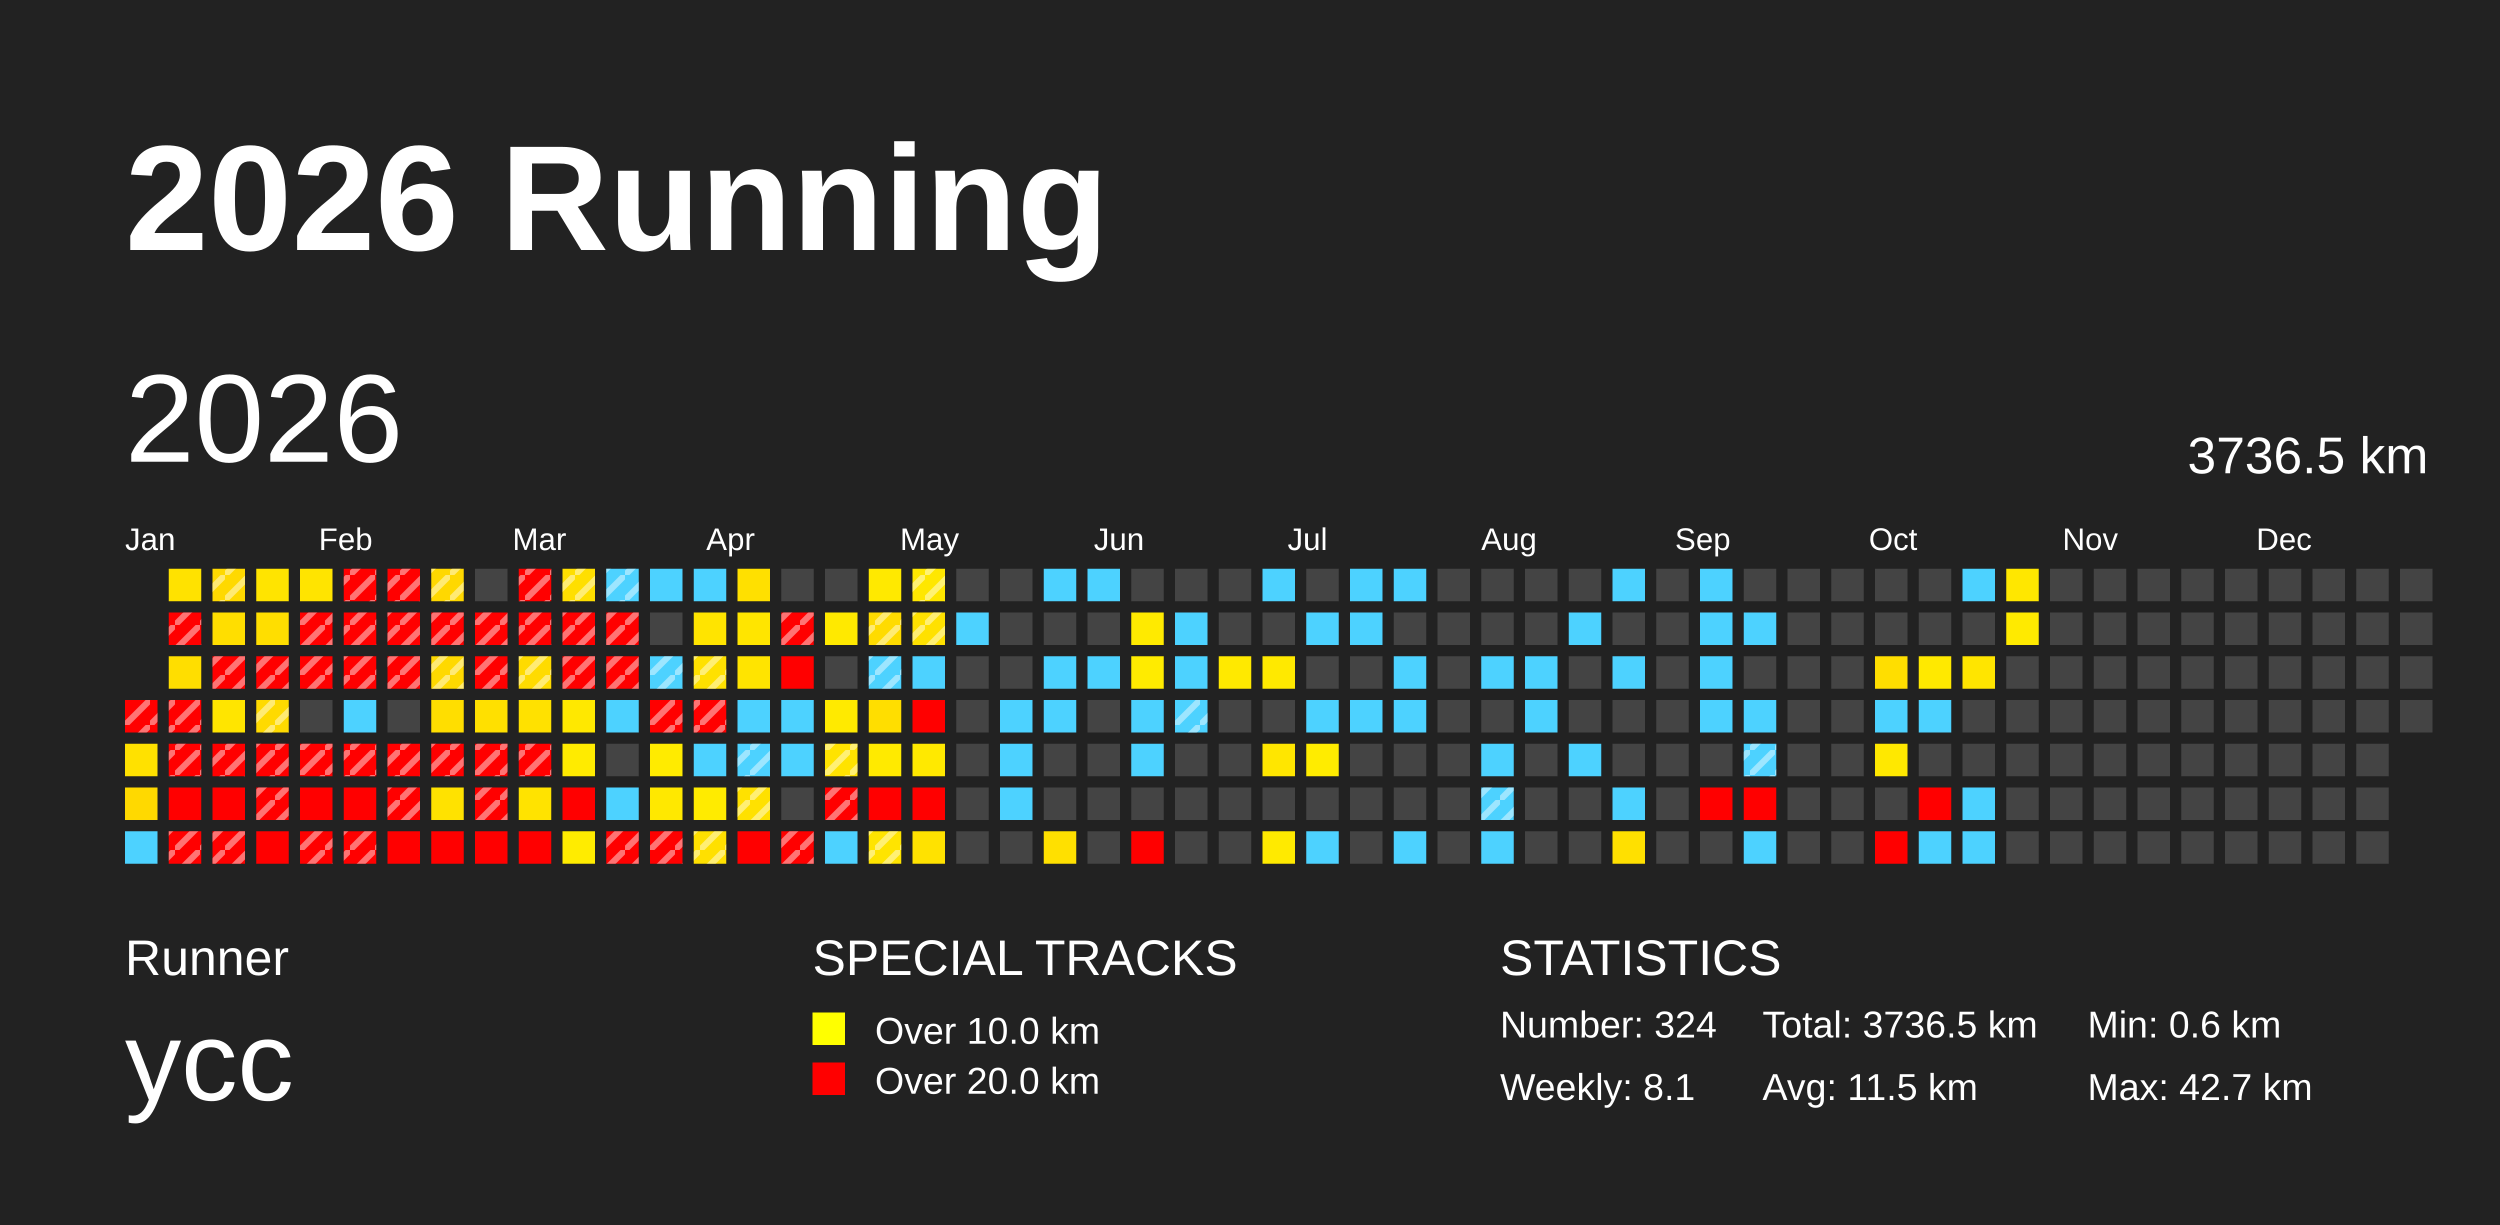
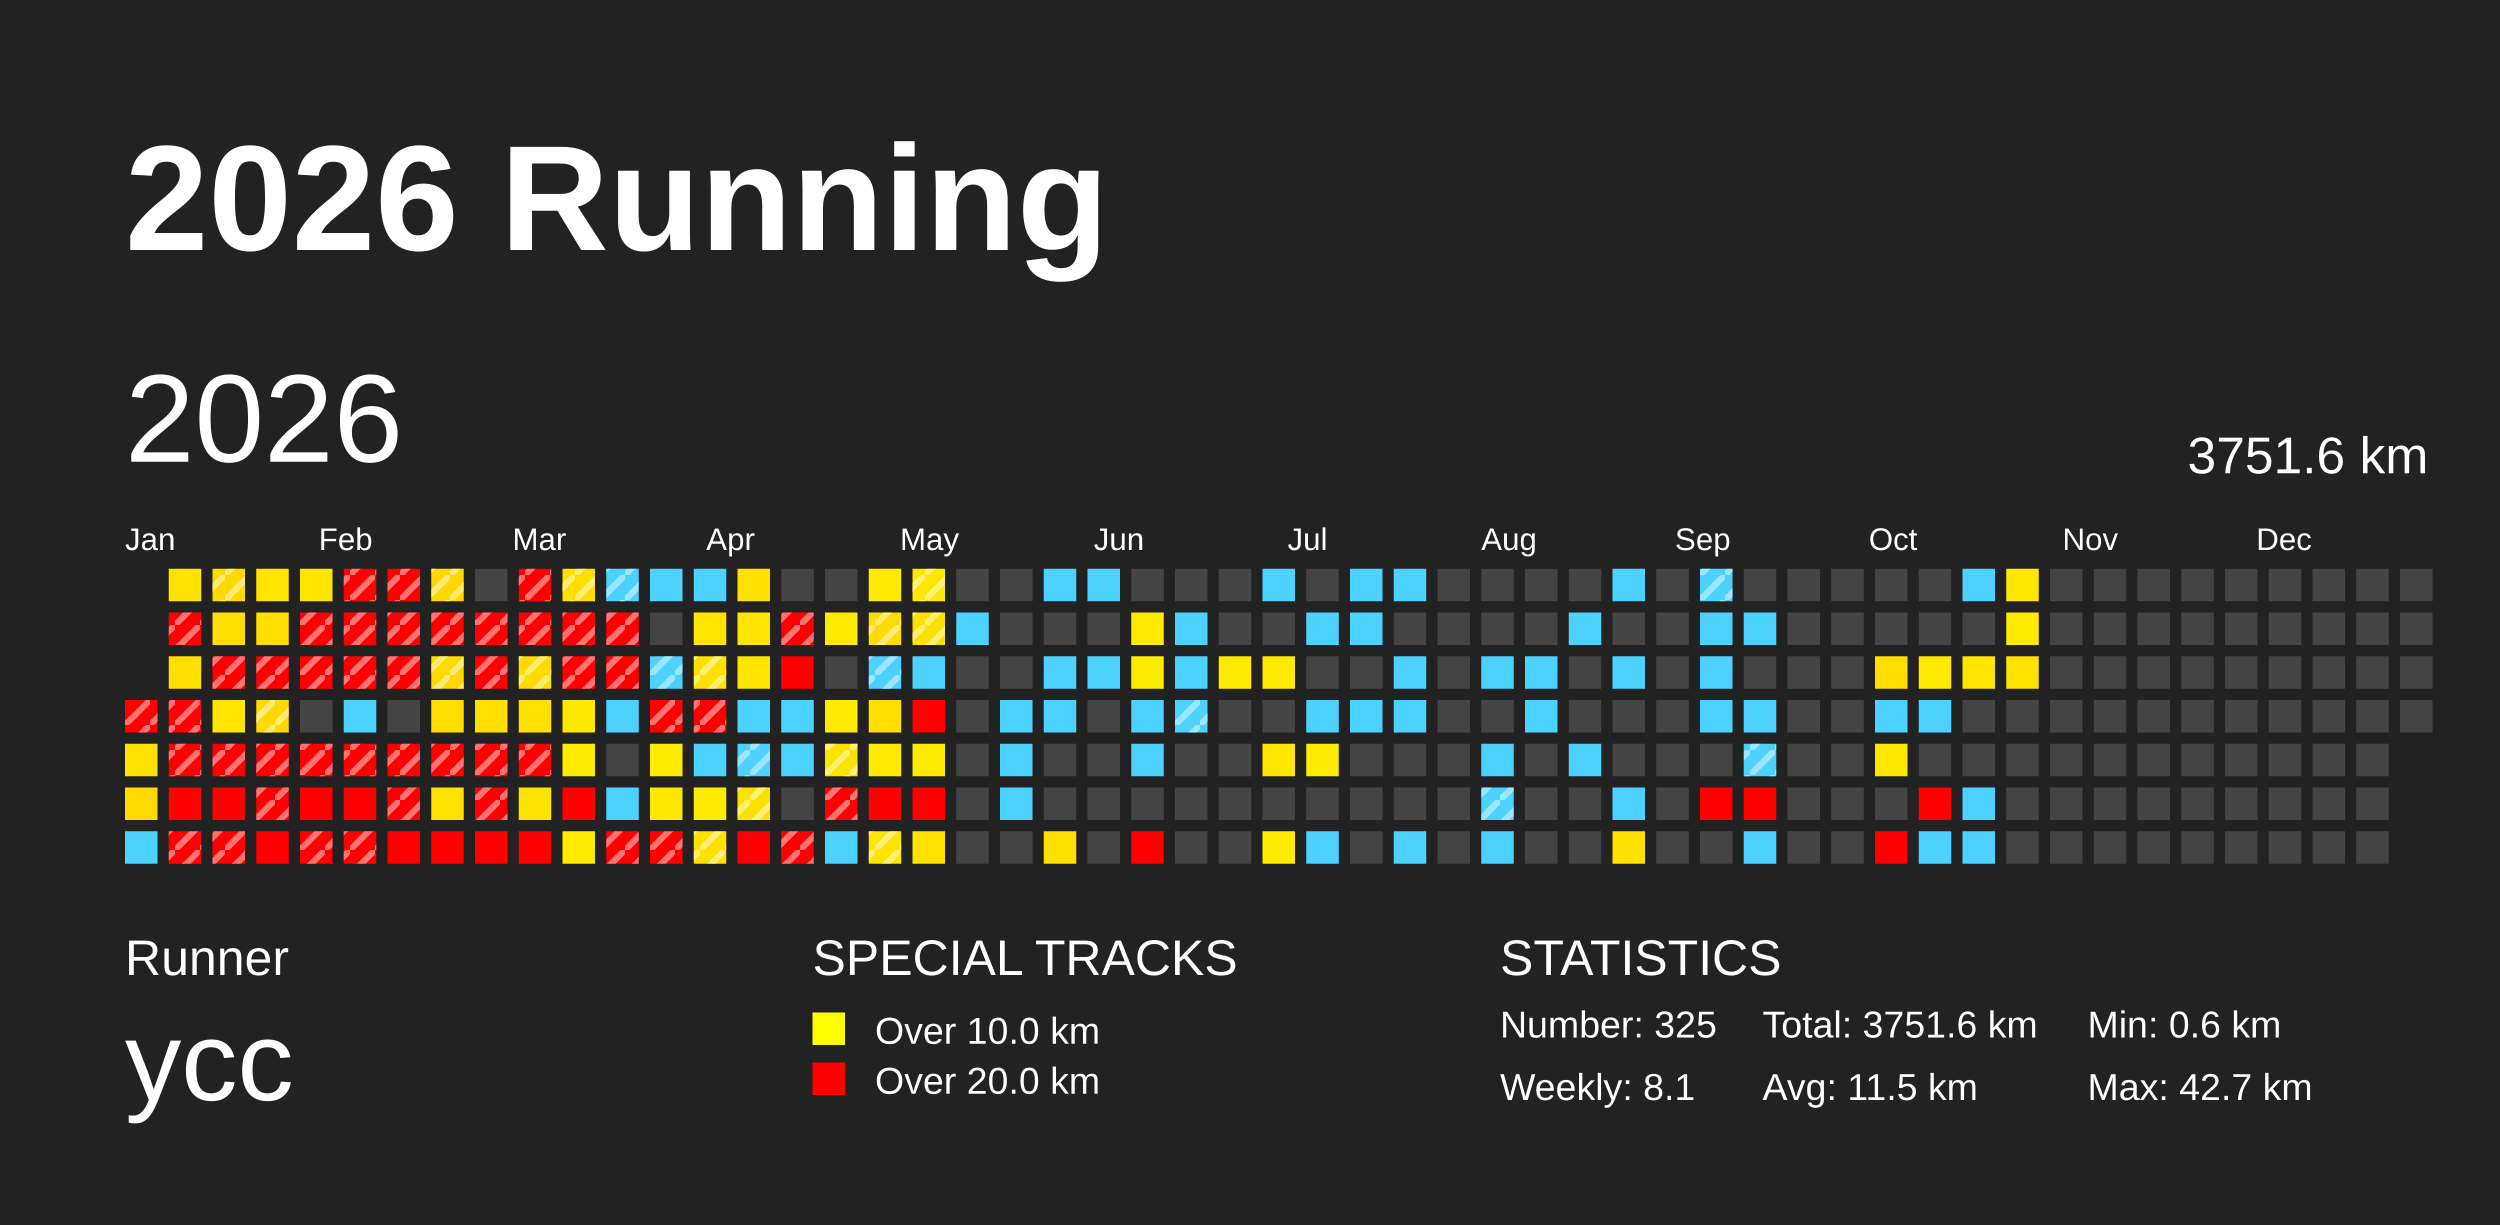
<svg xmlns="http://www.w3.org/2000/svg" baseProfile="full" height="98mm" version="1.1" viewBox="0,0,200,98" width="200mm">
  <defs>
    <pattern height="2" id="indoor-stripe" patternUnits="userSpaceOnUse" width="2">
      <line stroke="white" stroke-opacity="0.45" stroke-width="0.5" x1="0" x2="2" y1="2" y2="0" />
    </pattern>
  </defs>
  <rect fill="#222222" height="98" width="200" x="0" y="0" />
  <text fill="#FFFFFF" style="font-size:12px; font-family:Arial; font-weight:bold;" x="10" y="20">2026 Running</text>
  <text fill="#FFFFFF" style="font-size:4px; font-family:Arial" x="10" y="78">Runner</text>
  <text fill="#FFFFFF" style="font-size:9px; font-family:Arial" x="10" y="88">ycc</text>
  <text fill="#FFFFFF" style="font-size:4px; font-family:Arial" x="65" y="78">SPECIAL TRACKS</text>
  <rect fill="yellow" height="2.6" width="2.6" x="65" y="81" />
  <text fill="#FFFFFF" style="font-size:3px; font-family:Arial" x="70" y="83.5">Over 10.0 km</text>
  <rect fill="red" height="2.6" width="2.6" x="65" y="85" />
  <text fill="#FFFFFF" style="font-size:3px; font-family:Arial" x="70" y="87.5">Over 20.0 km</text>
  <text fill="#FFFFFF" style="font-size:4px; font-family:Arial" x="120" y="78">STATISTICS</text>
-   <text fill="#FFFFFF" style="font-size:3px; font-family:Arial" x="120" y="83">Number: 324</text>
+   <text fill="#FFFFFF" style="font-size:3px; font-family:Arial" x="120" y="83">Number: 325</text>
  <text fill="#FFFFFF" style="font-size:3px; font-family:Arial" x="120" y="88">Weekly: 8.1</text>
-   <text fill="#FFFFFF" style="font-size:3px; font-family:Arial" x="141" y="83">Total: 3736.5 km</text>
+   <text fill="#FFFFFF" style="font-size:3px; font-family:Arial" x="141" y="83">Total: 3751.6 km</text>
  <text fill="#FFFFFF" style="font-size:3px; font-family:Arial" x="141" y="88">Avg: 11.5 km</text>
  <text fill="#FFFFFF" style="font-size:3px; font-family:Arial" x="167" y="83">Min: 0.6 km</text>
  <text fill="#FFFFFF" style="font-size:3px; font-family:Arial" x="167" y="88">Max: 42.7 km</text>
  <text dominant-baseline="hanging" fill="#FFFFFF" style="font-size:10.0px; font-family:Arial;" x="10" y="30">2026</text>
-   <text dominant-baseline="hanging" fill="#FFFFFF" style="font-size:4.125px; font-family:Arial;" x="175" y="35">3736.5 km</text>
+   <text dominant-baseline="hanging" fill="#FFFFFF" style="font-size:4.125px; font-family:Arial;" x="175" y="35">3751.6 km</text>
  <text fill="#FFFFFF" style="font-size:2.5px; font-family:Arial" x="10.0" y="44">Jan</text>
  <text fill="#FFFFFF" style="font-size:2.5px; font-family:Arial" x="25.5" y="44">Feb</text>
  <text fill="#FFFFFF" style="font-size:2.5px; font-family:Arial" x="41.0" y="44">Mar</text>
  <text fill="#FFFFFF" style="font-size:2.5px; font-family:Arial" x="56.5" y="44">Apr</text>
  <text fill="#FFFFFF" style="font-size:2.5px; font-family:Arial" x="72.0" y="44">May</text>
  <text fill="#FFFFFF" style="font-size:2.5px; font-family:Arial" x="87.5" y="44">Jun</text>
  <text fill="#FFFFFF" style="font-size:2.5px; font-family:Arial" x="103.0" y="44">Jul</text>
  <text fill="#FFFFFF" style="font-size:2.5px; font-family:Arial" x="118.5" y="44">Aug</text>
  <text fill="#FFFFFF" style="font-size:2.5px; font-family:Arial" x="134.0" y="44">Sep</text>
  <text fill="#FFFFFF" style="font-size:2.5px; font-family:Arial" x="149.5" y="44">Oct</text>
  <text fill="#FFFFFF" style="font-size:2.5px; font-family:Arial" x="165.0" y="44">Nov</text>
  <text fill="#FFFFFF" style="font-size:2.5px; font-family:Arial" x="180.5" y="44">Dec</text>
  <rect fill="red" height="2.6" width="2.6" x="10.0" y="56.0" />
  <rect fill="url(#indoor-stripe)" height="2.6" width="2.6" x="10.0" y="56.0" />
  <rect fill="#ffe100" height="2.6" width="2.6" x="10.0" y="59.5" />
  <rect fill="#ffd900" height="2.6" width="2.6" x="10.0" y="63.0" />
  <rect fill="#4dd2ff" height="2.6" width="2.6" x="10.0" y="66.5" />
  <rect fill="#ffe200" height="2.6" width="2.6" x="13.5" y="45.5" />
  <rect fill="red" height="2.6" width="2.6" x="13.5" y="49.0" />
  <rect fill="url(#indoor-stripe)" height="2.6" width="2.6" x="13.5" y="49.0" />
  <rect fill="#ffde00" height="2.6" width="2.6" x="13.5" y="52.5" />
  <rect fill="red" height="2.6" width="2.6" x="13.5" y="56.0" />
  <rect fill="url(#indoor-stripe)" height="2.6" width="2.6" x="13.5" y="56.0" />
  <rect fill="red" height="2.6" width="2.6" x="13.5" y="59.5" />
  <rect fill="url(#indoor-stripe)" height="2.6" width="2.6" x="13.5" y="59.5" />
  <rect fill="red" height="2.6" width="2.6" x="13.5" y="63.0" />
  <rect fill="red" height="2.6" width="2.6" x="13.5" y="66.5" />
  <rect fill="url(#indoor-stripe)" height="2.6" width="2.6" x="13.5" y="66.5" />
  <rect fill="#ffd900" height="2.6" width="2.6" x="17.0" y="45.5" />
  <rect fill="url(#indoor-stripe)" height="2.6" width="2.6" x="17.0" y="45.5" />
  <rect fill="#ffde00" height="2.6" width="2.6" x="17.0" y="49.0" />
  <rect fill="red" height="2.6" width="2.6" x="17.0" y="52.5" />
  <rect fill="url(#indoor-stripe)" height="2.6" width="2.6" x="17.0" y="52.5" />
  <rect fill="#ffe500" height="2.6" width="2.6" x="17.0" y="56.0" />
  <rect fill="red" height="2.6" width="2.6" x="17.0" y="59.5" />
  <rect fill="url(#indoor-stripe)" height="2.6" width="2.6" x="17.0" y="59.5" />
  <rect fill="red" height="2.6" width="2.6" x="17.0" y="63.0" />
  <rect fill="red" height="2.6" width="2.6" x="17.0" y="66.5" />
  <rect fill="url(#indoor-stripe)" height="2.6" width="2.6" x="17.0" y="66.5" />
  <rect fill="#ffe400" height="2.6" width="2.6" x="20.5" y="45.5" />
  <rect fill="#ffde00" height="2.6" width="2.6" x="20.5" y="49.0" />
  <rect fill="red" height="2.6" width="2.6" x="20.5" y="52.5" />
  <rect fill="url(#indoor-stripe)" height="2.6" width="2.6" x="20.5" y="52.5" />
  <rect fill="#ffda00" height="2.6" width="2.6" x="20.5" y="56.0" />
  <rect fill="url(#indoor-stripe)" height="2.6" width="2.6" x="20.5" y="56.0" />
  <rect fill="red" height="2.6" width="2.6" x="20.5" y="59.5" />
  <rect fill="url(#indoor-stripe)" height="2.6" width="2.6" x="20.5" y="59.5" />
  <rect fill="red" height="2.6" width="2.6" x="20.5" y="63.0" />
  <rect fill="url(#indoor-stripe)" height="2.6" width="2.6" x="20.5" y="63.0" />
  <rect fill="red" height="2.6" width="2.6" x="20.5" y="66.5" />
  <rect fill="#ffe400" height="2.6" width="2.6" x="24.0" y="45.5" />
  <rect fill="red" height="2.6" width="2.6" x="24.0" y="49.0" />
  <rect fill="url(#indoor-stripe)" height="2.6" width="2.6" x="24.0" y="49.0" />
  <rect fill="red" height="2.6" width="2.6" x="24.0" y="52.5" />
  <rect fill="url(#indoor-stripe)" height="2.6" width="2.6" x="24.0" y="52.5" />
  <rect fill="#444444" height="2.6" width="2.6" x="24.0" y="56.0" />
  <rect fill="red" height="2.6" width="2.6" x="24.0" y="59.5" />
  <rect fill="url(#indoor-stripe)" height="2.6" width="2.6" x="24.0" y="59.5" />
  <rect fill="red" height="2.6" width="2.6" x="24.0" y="63.0" />
  <rect fill="red" height="2.6" width="2.6" x="24.0" y="66.5" />
  <rect fill="url(#indoor-stripe)" height="2.6" width="2.6" x="24.0" y="66.5" />
  <rect fill="red" height="2.6" width="2.6" x="27.5" y="45.5" />
  <rect fill="url(#indoor-stripe)" height="2.6" width="2.6" x="27.5" y="45.5" />
  <rect fill="red" height="2.6" width="2.6" x="27.5" y="49.0" />
  <rect fill="url(#indoor-stripe)" height="2.6" width="2.6" x="27.5" y="49.0" />
  <rect fill="red" height="2.6" width="2.6" x="27.5" y="52.5" />
  <rect fill="url(#indoor-stripe)" height="2.6" width="2.6" x="27.5" y="52.5" />
  <rect fill="#4dd2ff" height="2.6" width="2.6" x="27.5" y="56.0" />
  <rect fill="red" height="2.6" width="2.6" x="27.5" y="59.5" />
  <rect fill="url(#indoor-stripe)" height="2.6" width="2.6" x="27.5" y="59.5" />
  <rect fill="red" height="2.6" width="2.6" x="27.5" y="63.0" />
  <rect fill="red" height="2.6" width="2.6" x="27.5" y="66.5" />
  <rect fill="url(#indoor-stripe)" height="2.6" width="2.6" x="27.5" y="66.5" />
  <rect fill="red" height="2.6" width="2.6" x="31.0" y="45.5" />
  <rect fill="url(#indoor-stripe)" height="2.6" width="2.6" x="31.0" y="45.5" />
  <rect fill="red" height="2.6" width="2.6" x="31.0" y="49.0" />
  <rect fill="url(#indoor-stripe)" height="2.6" width="2.6" x="31.0" y="49.0" />
  <rect fill="red" height="2.6" width="2.6" x="31.0" y="52.5" />
  <rect fill="url(#indoor-stripe)" height="2.6" width="2.6" x="31.0" y="52.5" />
  <rect fill="#444444" height="2.6" width="2.6" x="31.0" y="56.0" />
  <rect fill="red" height="2.6" width="2.6" x="31.0" y="59.5" />
  <rect fill="url(#indoor-stripe)" height="2.6" width="2.6" x="31.0" y="59.5" />
  <rect fill="red" height="2.6" width="2.6" x="31.0" y="63.0" />
  <rect fill="url(#indoor-stripe)" height="2.6" width="2.6" x="31.0" y="63.0" />
  <rect fill="red" height="2.6" width="2.6" x="31.0" y="66.5" />
  <rect fill="#ffd800" height="2.6" width="2.6" x="34.5" y="45.5" />
  <rect fill="url(#indoor-stripe)" height="2.6" width="2.6" x="34.5" y="45.5" />
  <rect fill="red" height="2.6" width="2.6" x="34.5" y="49.0" />
  <rect fill="url(#indoor-stripe)" height="2.6" width="2.6" x="34.5" y="49.0" />
  <rect fill="#ffd900" height="2.6" width="2.6" x="34.5" y="52.5" />
  <rect fill="url(#indoor-stripe)" height="2.6" width="2.6" x="34.5" y="52.5" />
  <rect fill="#ffde00" height="2.6" width="2.6" x="34.5" y="56.0" />
  <rect fill="red" height="2.6" width="2.6" x="34.5" y="59.5" />
  <rect fill="url(#indoor-stripe)" height="2.6" width="2.6" x="34.5" y="59.5" />
  <rect fill="#ffe200" height="2.6" width="2.6" x="34.5" y="63.0" />
  <rect fill="red" height="2.6" width="2.6" x="34.5" y="66.5" />
  <rect fill="#444444" height="2.6" width="2.6" x="38.0" y="45.5" />
  <rect fill="red" height="2.6" width="2.6" x="38.0" y="49.0" />
  <rect fill="url(#indoor-stripe)" height="2.6" width="2.6" x="38.0" y="49.0" />
  <rect fill="red" height="2.6" width="2.6" x="38.0" y="52.5" />
  <rect fill="url(#indoor-stripe)" height="2.6" width="2.6" x="38.0" y="52.5" />
  <rect fill="#ffe000" height="2.6" width="2.6" x="38.0" y="56.0" />
  <rect fill="red" height="2.6" width="2.6" x="38.0" y="59.5" />
  <rect fill="url(#indoor-stripe)" height="2.6" width="2.6" x="38.0" y="59.5" />
  <rect fill="red" height="2.6" width="2.6" x="38.0" y="63.0" />
  <rect fill="url(#indoor-stripe)" height="2.6" width="2.6" x="38.0" y="63.0" />
  <rect fill="red" height="2.6" width="2.6" x="38.0" y="66.5" />
  <rect fill="red" height="2.6" width="2.6" x="41.5" y="45.5" />
  <rect fill="url(#indoor-stripe)" height="2.6" width="2.6" x="41.5" y="45.5" />
  <rect fill="red" height="2.6" width="2.6" x="41.5" y="49.0" />
  <rect fill="url(#indoor-stripe)" height="2.6" width="2.6" x="41.5" y="49.0" />
  <rect fill="#ffdb00" height="2.6" width="2.6" x="41.5" y="52.5" />
  <rect fill="url(#indoor-stripe)" height="2.6" width="2.6" x="41.5" y="52.5" />
  <rect fill="#ffe100" height="2.6" width="2.6" x="41.5" y="56.0" />
  <rect fill="red" height="2.6" width="2.6" x="41.5" y="59.5" />
  <rect fill="url(#indoor-stripe)" height="2.6" width="2.6" x="41.5" y="59.5" />
  <rect fill="#ffe300" height="2.6" width="2.6" x="41.5" y="63.0" />
  <rect fill="red" height="2.6" width="2.6" x="41.5" y="66.5" />
  <rect fill="#ffdf00" height="2.6" width="2.6" x="45.0" y="45.5" />
  <rect fill="url(#indoor-stripe)" height="2.6" width="2.6" x="45.0" y="45.5" />
  <rect fill="red" height="2.6" width="2.6" x="45.0" y="49.0" />
  <rect fill="url(#indoor-stripe)" height="2.6" width="2.6" x="45.0" y="49.0" />
  <rect fill="red" height="2.6" width="2.6" x="45.0" y="52.5" />
  <rect fill="url(#indoor-stripe)" height="2.6" width="2.6" x="45.0" y="52.5" />
  <rect fill="#ffe800" height="2.6" width="2.6" x="45.0" y="56.0" />
  <rect fill="#ffeb00" height="2.6" width="2.6" x="45.0" y="59.5" />
  <rect fill="red" height="2.6" width="2.6" x="45.0" y="63.0" />
  <rect fill="#ffec00" height="2.6" width="2.6" x="45.0" y="66.5" />
  <rect fill="#4dd2ff" height="2.6" width="2.6" x="48.5" y="45.5" />
  <rect fill="url(#indoor-stripe)" height="2.6" width="2.6" x="48.5" y="45.5" />
  <rect fill="red" height="2.6" width="2.6" x="48.5" y="49.0" />
  <rect fill="url(#indoor-stripe)" height="2.6" width="2.6" x="48.5" y="49.0" />
  <rect fill="red" height="2.6" width="2.6" x="48.5" y="52.5" />
  <rect fill="url(#indoor-stripe)" height="2.6" width="2.6" x="48.5" y="52.5" />
  <rect fill="#4dd2ff" height="2.6" width="2.6" x="48.5" y="56.0" />
  <rect fill="#444444" height="2.6" width="2.6" x="48.5" y="59.5" />
  <rect fill="#4dd2ff" height="2.6" width="2.6" x="48.5" y="63.0" />
  <rect fill="red" height="2.6" width="2.6" x="48.5" y="66.5" />
  <rect fill="url(#indoor-stripe)" height="2.6" width="2.6" x="48.5" y="66.5" />
  <rect fill="#4dd2ff" height="2.6" width="2.6" x="52.0" y="45.5" />
  <rect fill="#444444" height="2.6" width="2.6" x="52.0" y="49.0" />
  <rect fill="#4dd2ff" height="2.6" width="2.6" x="52.0" y="52.5" />
  <rect fill="url(#indoor-stripe)" height="2.6" width="2.6" x="52.0" y="52.5" />
  <rect fill="red" height="2.6" width="2.6" x="52.0" y="56.0" />
  <rect fill="url(#indoor-stripe)" height="2.6" width="2.6" x="52.0" y="56.0" />
  <rect fill="#ffeb00" height="2.6" width="2.6" x="52.0" y="59.5" />
  <rect fill="#ffe800" height="2.6" width="2.6" x="52.0" y="63.0" />
  <rect fill="red" height="2.6" width="2.6" x="52.0" y="66.5" />
  <rect fill="url(#indoor-stripe)" height="2.6" width="2.6" x="52.0" y="66.5" />
  <rect fill="#4dd2ff" height="2.6" width="2.6" x="55.5" y="45.5" />
  <rect fill="#ffe400" height="2.6" width="2.6" x="55.5" y="49.0" />
  <rect fill="#ffe100" height="2.6" width="2.6" x="55.5" y="52.5" />
  <rect fill="url(#indoor-stripe)" height="2.6" width="2.6" x="55.5" y="52.5" />
  <rect fill="red" height="2.6" width="2.6" x="55.5" y="56.0" />
  <rect fill="url(#indoor-stripe)" height="2.6" width="2.6" x="55.5" y="56.0" />
  <rect fill="#4dd2ff" height="2.6" width="2.6" x="55.5" y="59.5" />
  <rect fill="#ffeb00" height="2.6" width="2.6" x="55.5" y="63.0" />
  <rect fill="#ffe000" height="2.6" width="2.6" x="55.5" y="66.5" />
  <rect fill="url(#indoor-stripe)" height="2.6" width="2.6" x="55.5" y="66.5" />
  <rect fill="#ffe000" height="2.6" width="2.6" x="59.0" y="45.5" />
  <rect fill="#ffe500" height="2.6" width="2.6" x="59.0" y="49.0" />
  <rect fill="#ffe400" height="2.6" width="2.6" x="59.0" y="52.5" />
  <rect fill="#4dd2ff" height="2.6" width="2.6" x="59.0" y="56.0" />
  <rect fill="#4dd2ff" height="2.6" width="2.6" x="59.0" y="59.5" />
  <rect fill="url(#indoor-stripe)" height="2.6" width="2.6" x="59.0" y="59.5" />
  <rect fill="#ffe100" height="2.6" width="2.6" x="59.0" y="63.0" />
  <rect fill="url(#indoor-stripe)" height="2.6" width="2.6" x="59.0" y="63.0" />
  <rect fill="red" height="2.6" width="2.6" x="59.0" y="66.5" />
  <rect fill="#444444" height="2.6" width="2.6" x="62.5" y="45.5" />
  <rect fill="red" height="2.6" width="2.6" x="62.5" y="49.0" />
  <rect fill="url(#indoor-stripe)" height="2.6" width="2.6" x="62.5" y="49.0" />
  <rect fill="red" height="2.6" width="2.6" x="62.5" y="52.5" />
  <rect fill="#4dd2ff" height="2.6" width="2.6" x="62.5" y="56.0" />
  <rect fill="#4dd2ff" height="2.6" width="2.6" x="62.5" y="59.5" />
  <rect fill="#444444" height="2.6" width="2.6" x="62.5" y="63.0" />
  <rect fill="red" height="2.6" width="2.6" x="62.5" y="66.5" />
  <rect fill="url(#indoor-stripe)" height="2.6" width="2.6" x="62.5" y="66.5" />
  <rect fill="#444444" height="2.6" width="2.6" x="66.0" y="45.5" />
  <rect fill="#ffe900" height="2.6" width="2.6" x="66.0" y="49.0" />
  <rect fill="#444444" height="2.6" width="2.6" x="66.0" y="52.5" />
  <rect fill="#ffea00" height="2.6" width="2.6" x="66.0" y="56.0" />
  <rect fill="#ffe300" height="2.6" width="2.6" x="66.0" y="59.5" />
  <rect fill="url(#indoor-stripe)" height="2.6" width="2.6" x="66.0" y="59.5" />
  <rect fill="red" height="2.6" width="2.6" x="66.0" y="63.0" />
  <rect fill="url(#indoor-stripe)" height="2.6" width="2.6" x="66.0" y="63.0" />
  <rect fill="#4dd2ff" height="2.6" width="2.6" x="66.0" y="66.5" />
  <rect fill="#ffe900" height="2.6" width="2.6" x="69.5" y="45.5" />
  <rect fill="#ffdb00" height="2.6" width="2.6" x="69.5" y="49.0" />
  <rect fill="url(#indoor-stripe)" height="2.6" width="2.6" x="69.5" y="49.0" />
  <rect fill="#4dd2ff" height="2.6" width="2.6" x="69.5" y="52.5" />
  <rect fill="url(#indoor-stripe)" height="2.6" width="2.6" x="69.5" y="52.5" />
  <rect fill="#ffde00" height="2.6" width="2.6" x="69.5" y="56.0" />
  <rect fill="#ffea00" height="2.6" width="2.6" x="69.5" y="59.5" />
  <rect fill="red" height="2.6" width="2.6" x="69.5" y="63.0" />
  <rect fill="#ffe400" height="2.6" width="2.6" x="69.5" y="66.5" />
  <rect fill="url(#indoor-stripe)" height="2.6" width="2.6" x="69.5" y="66.5" />
  <rect fill="#ffe700" height="2.6" width="2.6" x="73.0" y="45.5" />
  <rect fill="url(#indoor-stripe)" height="2.6" width="2.6" x="73.0" y="45.5" />
  <rect fill="#ffe100" height="2.6" width="2.6" x="73.0" y="49.0" />
  <rect fill="url(#indoor-stripe)" height="2.6" width="2.6" x="73.0" y="49.0" />
  <rect fill="#4dd2ff" height="2.6" width="2.6" x="73.0" y="52.5" />
  <rect fill="red" height="2.6" width="2.6" x="73.0" y="56.0" />
  <rect fill="#ffe900" height="2.6" width="2.6" x="73.0" y="59.5" />
  <rect fill="red" height="2.6" width="2.6" x="73.0" y="63.0" />
  <rect fill="#ffe200" height="2.6" width="2.6" x="73.0" y="66.5" />
  <rect fill="#444444" height="2.6" width="2.6" x="76.5" y="45.5" />
  <rect fill="#4dd2ff" height="2.6" width="2.6" x="76.5" y="49.0" />
  <rect fill="#444444" height="2.6" width="2.6" x="76.5" y="52.5" />
  <rect fill="#444444" height="2.6" width="2.6" x="76.5" y="56.0" />
  <rect fill="#444444" height="2.6" width="2.6" x="76.5" y="59.5" />
  <rect fill="#444444" height="2.6" width="2.6" x="76.5" y="63.0" />
  <rect fill="#444444" height="2.6" width="2.6" x="76.5" y="66.5" />
  <rect fill="#444444" height="2.6" width="2.6" x="80.0" y="45.5" />
  <rect fill="#444444" height="2.6" width="2.6" x="80.0" y="49.0" />
  <rect fill="#444444" height="2.6" width="2.6" x="80.0" y="52.5" />
  <rect fill="#4dd2ff" height="2.6" width="2.6" x="80.0" y="56.0" />
  <rect fill="#4dd2ff" height="2.6" width="2.6" x="80.0" y="59.5" />
  <rect fill="#4dd2ff" height="2.6" width="2.6" x="80.0" y="63.0" />
  <rect fill="#444444" height="2.6" width="2.6" x="80.0" y="66.5" />
  <rect fill="#4dd2ff" height="2.6" width="2.6" x="83.5" y="45.5" />
  <rect fill="#444444" height="2.6" width="2.6" x="83.5" y="49.0" />
  <rect fill="#4dd2ff" height="2.6" width="2.6" x="83.5" y="52.5" />
  <rect fill="#4dd2ff" height="2.6" width="2.6" x="83.5" y="56.0" />
  <rect fill="#444444" height="2.6" width="2.6" x="83.5" y="59.5" />
  <rect fill="#444444" height="2.6" width="2.6" x="83.5" y="63.0" />
  <rect fill="#ffe000" height="2.6" width="2.6" x="83.5" y="66.5" />
  <rect fill="#4dd2ff" height="2.6" width="2.6" x="87.0" y="45.5" />
  <rect fill="#444444" height="2.6" width="2.6" x="87.0" y="49.0" />
  <rect fill="#4dd2ff" height="2.6" width="2.6" x="87.0" y="52.5" />
  <rect fill="#444444" height="2.6" width="2.6" x="87.0" y="56.0" />
  <rect fill="#444444" height="2.6" width="2.6" x="87.0" y="59.5" />
  <rect fill="#444444" height="2.6" width="2.6" x="87.0" y="63.0" />
  <rect fill="#444444" height="2.6" width="2.6" x="87.0" y="66.5" />
  <rect fill="#444444" height="2.6" width="2.6" x="90.5" y="45.5" />
  <rect fill="#ffea00" height="2.6" width="2.6" x="90.5" y="49.0" />
  <rect fill="#ffeb00" height="2.6" width="2.6" x="90.5" y="52.5" />
  <rect fill="#4dd2ff" height="2.6" width="2.6" x="90.5" y="56.0" />
  <rect fill="#4dd2ff" height="2.6" width="2.6" x="90.5" y="59.5" />
  <rect fill="#444444" height="2.6" width="2.6" x="90.5" y="63.0" />
  <rect fill="red" height="2.6" width="2.6" x="90.5" y="66.5" />
  <rect fill="#444444" height="2.6" width="2.6" x="94.0" y="45.5" />
  <rect fill="#4dd2ff" height="2.6" width="2.6" x="94.0" y="49.0" />
  <rect fill="#4dd2ff" height="2.6" width="2.6" x="94.0" y="52.5" />
  <rect fill="#4dd2ff" height="2.6" width="2.6" x="94.0" y="56.0" />
  <rect fill="url(#indoor-stripe)" height="2.6" width="2.6" x="94.0" y="56.0" />
  <rect fill="#444444" height="2.6" width="2.6" x="94.0" y="59.5" />
  <rect fill="#444444" height="2.6" width="2.6" x="94.0" y="63.0" />
  <rect fill="#444444" height="2.6" width="2.6" x="94.0" y="66.5" />
  <rect fill="#444444" height="2.6" width="2.6" x="97.5" y="45.5" />
  <rect fill="#444444" height="2.6" width="2.6" x="97.5" y="49.0" />
  <rect fill="#ffe900" height="2.6" width="2.6" x="97.5" y="52.5" />
  <rect fill="#444444" height="2.6" width="2.6" x="97.5" y="56.0" />
  <rect fill="#444444" height="2.6" width="2.6" x="97.5" y="59.5" />
  <rect fill="#444444" height="2.6" width="2.6" x="97.5" y="63.0" />
  <rect fill="#444444" height="2.6" width="2.6" x="97.5" y="66.5" />
  <rect fill="#4dd2ff" height="2.6" width="2.6" x="101.0" y="45.5" />
  <rect fill="#444444" height="2.6" width="2.6" x="101.0" y="49.0" />
  <rect fill="#ffe900" height="2.6" width="2.6" x="101.0" y="52.5" />
  <rect fill="#444444" height="2.6" width="2.6" x="101.0" y="56.0" />
  <rect fill="#ffe600" height="2.6" width="2.6" x="101.0" y="59.5" />
  <rect fill="#444444" height="2.6" width="2.6" x="101.0" y="63.0" />
  <rect fill="#ffea00" height="2.6" width="2.6" x="101.0" y="66.5" />
  <rect fill="#444444" height="2.6" width="2.6" x="104.5" y="45.5" />
  <rect fill="#4dd2ff" height="2.6" width="2.6" x="104.5" y="49.0" />
  <rect fill="#444444" height="2.6" width="2.6" x="104.5" y="52.5" />
  <rect fill="#4dd2ff" height="2.6" width="2.6" x="104.5" y="56.0" />
  <rect fill="#ffec00" height="2.6" width="2.6" x="104.5" y="59.5" />
  <rect fill="#444444" height="2.6" width="2.6" x="104.5" y="63.0" />
  <rect fill="#4dd2ff" height="2.6" width="2.6" x="104.5" y="66.5" />
  <rect fill="#4dd2ff" height="2.6" width="2.6" x="108.0" y="45.5" />
  <rect fill="#4dd2ff" height="2.6" width="2.6" x="108.0" y="49.0" />
  <rect fill="#444444" height="2.6" width="2.6" x="108.0" y="52.5" />
  <rect fill="#4dd2ff" height="2.6" width="2.6" x="108.0" y="56.0" />
  <rect fill="#444444" height="2.6" width="2.6" x="108.0" y="59.5" />
  <rect fill="#444444" height="2.6" width="2.6" x="108.0" y="63.0" />
  <rect fill="#444444" height="2.6" width="2.6" x="108.0" y="66.5" />
  <rect fill="#4dd2ff" height="2.6" width="2.6" x="111.5" y="45.5" />
  <rect fill="#444444" height="2.6" width="2.6" x="111.5" y="49.0" />
  <rect fill="#4dd2ff" height="2.6" width="2.6" x="111.5" y="52.5" />
  <rect fill="#4dd2ff" height="2.6" width="2.6" x="111.5" y="56.0" />
  <rect fill="#444444" height="2.6" width="2.6" x="111.5" y="59.5" />
  <rect fill="#444444" height="2.6" width="2.6" x="111.5" y="63.0" />
  <rect fill="#4dd2ff" height="2.6" width="2.6" x="111.5" y="66.5" />
  <rect fill="#444444" height="2.6" width="2.6" x="115.0" y="45.5" />
  <rect fill="#444444" height="2.6" width="2.6" x="115.0" y="49.0" />
  <rect fill="#444444" height="2.6" width="2.6" x="115.0" y="52.5" />
  <rect fill="#444444" height="2.6" width="2.6" x="115.0" y="56.0" />
  <rect fill="#444444" height="2.6" width="2.6" x="115.0" y="59.5" />
  <rect fill="#444444" height="2.6" width="2.6" x="115.0" y="63.0" />
  <rect fill="#444444" height="2.6" width="2.6" x="115.0" y="66.5" />
  <rect fill="#444444" height="2.6" width="2.6" x="118.5" y="45.5" />
  <rect fill="#444444" height="2.6" width="2.6" x="118.5" y="49.0" />
  <rect fill="#4dd2ff" height="2.6" width="2.6" x="118.5" y="52.5" />
  <rect fill="#444444" height="2.6" width="2.6" x="118.5" y="56.0" />
  <rect fill="#4dd2ff" height="2.6" width="2.6" x="118.5" y="59.5" />
  <rect fill="#4dd2ff" height="2.6" width="2.6" x="118.5" y="63.0" />
  <rect fill="url(#indoor-stripe)" height="2.6" width="2.6" x="118.5" y="63.0" />
  <rect fill="#4dd2ff" height="2.6" width="2.6" x="118.5" y="66.5" />
  <rect fill="#444444" height="2.6" width="2.6" x="122.0" y="45.5" />
  <rect fill="#444444" height="2.6" width="2.6" x="122.0" y="49.0" />
  <rect fill="#4dd2ff" height="2.6" width="2.6" x="122.0" y="52.5" />
  <rect fill="#4dd2ff" height="2.6" width="2.6" x="122.0" y="56.0" />
  <rect fill="#444444" height="2.6" width="2.6" x="122.0" y="59.5" />
  <rect fill="#444444" height="2.6" width="2.6" x="122.0" y="63.0" />
  <rect fill="#444444" height="2.6" width="2.6" x="122.0" y="66.5" />
  <rect fill="#444444" height="2.6" width="2.6" x="125.5" y="45.5" />
  <rect fill="#4dd2ff" height="2.6" width="2.6" x="125.5" y="49.0" />
  <rect fill="#444444" height="2.6" width="2.6" x="125.5" y="52.5" />
  <rect fill="#444444" height="2.6" width="2.6" x="125.5" y="56.0" />
  <rect fill="#4dd2ff" height="2.6" width="2.6" x="125.5" y="59.5" />
  <rect fill="#444444" height="2.6" width="2.6" x="125.5" y="63.0" />
  <rect fill="#444444" height="2.6" width="2.6" x="125.5" y="66.5" />
  <rect fill="#4dd2ff" height="2.6" width="2.6" x="129.0" y="45.5" />
  <rect fill="#444444" height="2.6" width="2.6" x="129.0" y="49.0" />
  <rect fill="#4dd2ff" height="2.6" width="2.6" x="129.0" y="52.5" />
  <rect fill="#444444" height="2.6" width="2.6" x="129.0" y="56.0" />
  <rect fill="#444444" height="2.6" width="2.6" x="129.0" y="59.5" />
  <rect fill="#4dd2ff" height="2.6" width="2.6" x="129.0" y="63.0" />
  <rect fill="#ffe000" height="2.6" width="2.6" x="129.0" y="66.5" />
  <rect fill="#444444" height="2.6" width="2.6" x="132.5" y="45.5" />
  <rect fill="#444444" height="2.6" width="2.6" x="132.5" y="49.0" />
  <rect fill="#444444" height="2.6" width="2.6" x="132.5" y="52.5" />
  <rect fill="#444444" height="2.6" width="2.6" x="132.5" y="56.0" />
  <rect fill="#444444" height="2.6" width="2.6" x="132.5" y="59.5" />
  <rect fill="#444444" height="2.6" width="2.6" x="132.5" y="63.0" />
  <rect fill="#444444" height="2.6" width="2.6" x="132.5" y="66.5" />
  <rect fill="#4dd2ff" height="2.6" width="2.6" x="136.0" y="45.5" />
+   <rect fill="url(#indoor-stripe)" height="2.6" width="2.6" x="136.0" y="45.5" />
  <rect fill="#4dd2ff" height="2.6" width="2.6" x="136.0" y="49.0" />
  <rect fill="#4dd2ff" height="2.6" width="2.6" x="136.0" y="52.5" />
  <rect fill="#4dd2ff" height="2.6" width="2.6" x="136.0" y="56.0" />
  <rect fill="#444444" height="2.6" width="2.6" x="136.0" y="59.5" />
  <rect fill="red" height="2.6" width="2.6" x="136.0" y="63.0" />
  <rect fill="#444444" height="2.6" width="2.6" x="136.0" y="66.5" />
  <rect fill="#444444" height="2.6" width="2.6" x="139.5" y="45.5" />
  <rect fill="#4dd2ff" height="2.6" width="2.6" x="139.5" y="49.0" />
  <rect fill="#444444" height="2.6" width="2.6" x="139.5" y="52.5" />
  <rect fill="#4dd2ff" height="2.6" width="2.6" x="139.5" y="56.0" />
  <rect fill="#4dd2ff" height="2.6" width="2.6" x="139.5" y="59.5" />
  <rect fill="url(#indoor-stripe)" height="2.6" width="2.6" x="139.5" y="59.5" />
  <rect fill="red" height="2.6" width="2.6" x="139.5" y="63.0" />
  <rect fill="#4dd2ff" height="2.6" width="2.6" x="139.5" y="66.5" />
  <rect fill="#444444" height="2.6" width="2.6" x="143.0" y="45.5" />
  <rect fill="#444444" height="2.6" width="2.6" x="143.0" y="49.0" />
  <rect fill="#444444" height="2.6" width="2.6" x="143.0" y="52.5" />
  <rect fill="#444444" height="2.6" width="2.6" x="143.0" y="56.0" />
  <rect fill="#444444" height="2.6" width="2.6" x="143.0" y="59.5" />
  <rect fill="#444444" height="2.6" width="2.6" x="143.0" y="63.0" />
  <rect fill="#444444" height="2.6" width="2.6" x="143.0" y="66.5" />
  <rect fill="#444444" height="2.6" width="2.6" x="146.5" y="45.5" />
  <rect fill="#444444" height="2.6" width="2.6" x="146.5" y="49.0" />
  <rect fill="#444444" height="2.6" width="2.6" x="146.5" y="52.5" />
  <rect fill="#444444" height="2.6" width="2.6" x="146.5" y="56.0" />
  <rect fill="#444444" height="2.6" width="2.6" x="146.5" y="59.5" />
  <rect fill="#444444" height="2.6" width="2.6" x="146.5" y="63.0" />
  <rect fill="#444444" height="2.6" width="2.6" x="146.5" y="66.5" />
  <rect fill="#444444" height="2.6" width="2.6" x="150.0" y="45.5" />
  <rect fill="#444444" height="2.6" width="2.6" x="150.0" y="49.0" />
  <rect fill="#ffde00" height="2.6" width="2.6" x="150.0" y="52.5" />
  <rect fill="#4dd2ff" height="2.6" width="2.6" x="150.0" y="56.0" />
  <rect fill="#ffe800" height="2.6" width="2.6" x="150.0" y="59.5" />
  <rect fill="#444444" height="2.6" width="2.6" x="150.0" y="63.0" />
  <rect fill="red" height="2.6" width="2.6" x="150.0" y="66.5" />
  <rect fill="#444444" height="2.6" width="2.6" x="153.5" y="45.5" />
  <rect fill="#444444" height="2.6" width="2.6" x="153.5" y="49.0" />
  <rect fill="#ffe900" height="2.6" width="2.6" x="153.5" y="52.5" />
  <rect fill="#4dd2ff" height="2.6" width="2.6" x="153.5" y="56.0" />
  <rect fill="#444444" height="2.6" width="2.6" x="153.5" y="59.5" />
  <rect fill="red" height="2.6" width="2.6" x="153.5" y="63.0" />
  <rect fill="#4dd2ff" height="2.6" width="2.6" x="153.5" y="66.5" />
  <rect fill="#4dd2ff" height="2.6" width="2.6" x="157.0" y="45.5" />
  <rect fill="#444444" height="2.6" width="2.6" x="157.0" y="49.0" />
  <rect fill="#ffe500" height="2.6" width="2.6" x="157.0" y="52.5" />
  <rect fill="#444444" height="2.6" width="2.6" x="157.0" y="56.0" />
  <rect fill="#444444" height="2.6" width="2.6" x="157.0" y="59.5" />
  <rect fill="#4dd2ff" height="2.6" width="2.6" x="157.0" y="63.0" />
  <rect fill="#4dd2ff" height="2.6" width="2.6" x="157.0" y="66.5" />
  <rect fill="#ffe700" height="2.6" width="2.6" x="160.5" y="45.5" />
  <rect fill="#ffea00" height="2.6" width="2.6" x="160.5" y="49.0" />
-   <rect fill="#444444" height="2.6" width="2.6" x="160.5" y="52.5" />
+   <rect fill="#ffe200" height="2.6" width="2.6" x="160.5" y="52.5" />
  <rect fill="#444444" height="2.6" width="2.6" x="160.5" y="56.0" />
  <rect fill="#444444" height="2.6" width="2.6" x="160.5" y="59.5" />
  <rect fill="#444444" height="2.6" width="2.6" x="160.5" y="63.0" />
  <rect fill="#444444" height="2.6" width="2.6" x="160.5" y="66.5" />
  <rect fill="#444444" height="2.6" width="2.6" x="164.0" y="45.5" />
  <rect fill="#444444" height="2.6" width="2.6" x="164.0" y="49.0" />
  <rect fill="#444444" height="2.6" width="2.6" x="164.0" y="52.5" />
  <rect fill="#444444" height="2.6" width="2.6" x="164.0" y="56.0" />
  <rect fill="#444444" height="2.6" width="2.6" x="164.0" y="59.5" />
  <rect fill="#444444" height="2.6" width="2.6" x="164.0" y="63.0" />
  <rect fill="#444444" height="2.6" width="2.6" x="164.0" y="66.5" />
  <rect fill="#444444" height="2.6" width="2.6" x="167.5" y="45.5" />
  <rect fill="#444444" height="2.6" width="2.6" x="167.5" y="49.0" />
  <rect fill="#444444" height="2.6" width="2.6" x="167.5" y="52.5" />
  <rect fill="#444444" height="2.6" width="2.6" x="167.5" y="56.0" />
  <rect fill="#444444" height="2.6" width="2.6" x="167.5" y="59.5" />
  <rect fill="#444444" height="2.6" width="2.6" x="167.5" y="63.0" />
  <rect fill="#444444" height="2.6" width="2.6" x="167.5" y="66.5" />
  <rect fill="#444444" height="2.6" width="2.6" x="171.0" y="45.5" />
  <rect fill="#444444" height="2.6" width="2.6" x="171.0" y="49.0" />
  <rect fill="#444444" height="2.6" width="2.6" x="171.0" y="52.5" />
  <rect fill="#444444" height="2.6" width="2.6" x="171.0" y="56.0" />
  <rect fill="#444444" height="2.6" width="2.6" x="171.0" y="59.5" />
  <rect fill="#444444" height="2.6" width="2.6" x="171.0" y="63.0" />
  <rect fill="#444444" height="2.6" width="2.6" x="171.0" y="66.5" />
  <rect fill="#444444" height="2.6" width="2.6" x="174.5" y="45.5" />
  <rect fill="#444444" height="2.6" width="2.6" x="174.5" y="49.0" />
  <rect fill="#444444" height="2.6" width="2.6" x="174.5" y="52.5" />
  <rect fill="#444444" height="2.6" width="2.6" x="174.5" y="56.0" />
  <rect fill="#444444" height="2.6" width="2.6" x="174.5" y="59.5" />
  <rect fill="#444444" height="2.6" width="2.6" x="174.5" y="63.0" />
  <rect fill="#444444" height="2.6" width="2.6" x="174.5" y="66.5" />
  <rect fill="#444444" height="2.6" width="2.6" x="178.0" y="45.5" />
  <rect fill="#444444" height="2.6" width="2.6" x="178.0" y="49.0" />
  <rect fill="#444444" height="2.6" width="2.6" x="178.0" y="52.5" />
  <rect fill="#444444" height="2.6" width="2.6" x="178.0" y="56.0" />
  <rect fill="#444444" height="2.6" width="2.6" x="178.0" y="59.5" />
  <rect fill="#444444" height="2.6" width="2.6" x="178.0" y="63.0" />
  <rect fill="#444444" height="2.6" width="2.6" x="178.0" y="66.5" />
  <rect fill="#444444" height="2.6" width="2.6" x="181.5" y="45.5" />
  <rect fill="#444444" height="2.6" width="2.6" x="181.5" y="49.0" />
  <rect fill="#444444" height="2.6" width="2.6" x="181.5" y="52.5" />
  <rect fill="#444444" height="2.6" width="2.6" x="181.5" y="56.0" />
  <rect fill="#444444" height="2.6" width="2.6" x="181.5" y="59.5" />
  <rect fill="#444444" height="2.6" width="2.6" x="181.5" y="63.0" />
  <rect fill="#444444" height="2.6" width="2.6" x="181.5" y="66.5" />
  <rect fill="#444444" height="2.6" width="2.6" x="185.0" y="45.5" />
  <rect fill="#444444" height="2.6" width="2.6" x="185.0" y="49.0" />
  <rect fill="#444444" height="2.6" width="2.6" x="185.0" y="52.5" />
  <rect fill="#444444" height="2.6" width="2.6" x="185.0" y="56.0" />
  <rect fill="#444444" height="2.6" width="2.6" x="185.0" y="59.5" />
  <rect fill="#444444" height="2.6" width="2.6" x="185.0" y="63.0" />
  <rect fill="#444444" height="2.6" width="2.6" x="185.0" y="66.5" />
  <rect fill="#444444" height="2.6" width="2.6" x="188.5" y="45.5" />
  <rect fill="#444444" height="2.6" width="2.6" x="188.5" y="49.0" />
  <rect fill="#444444" height="2.6" width="2.6" x="188.5" y="52.5" />
  <rect fill="#444444" height="2.6" width="2.6" x="188.5" y="56.0" />
  <rect fill="#444444" height="2.6" width="2.6" x="188.5" y="59.5" />
  <rect fill="#444444" height="2.6" width="2.6" x="188.5" y="63.0" />
  <rect fill="#444444" height="2.6" width="2.6" x="188.5" y="66.5" />
  <rect fill="#444444" height="2.6" width="2.6" x="192.0" y="45.5" />
  <rect fill="#444444" height="2.6" width="2.6" x="192.0" y="49.0" />
  <rect fill="#444444" height="2.6" width="2.6" x="192.0" y="52.5" />
  <rect fill="#444444" height="2.6" width="2.6" x="192.0" y="56.0" />
</svg>
